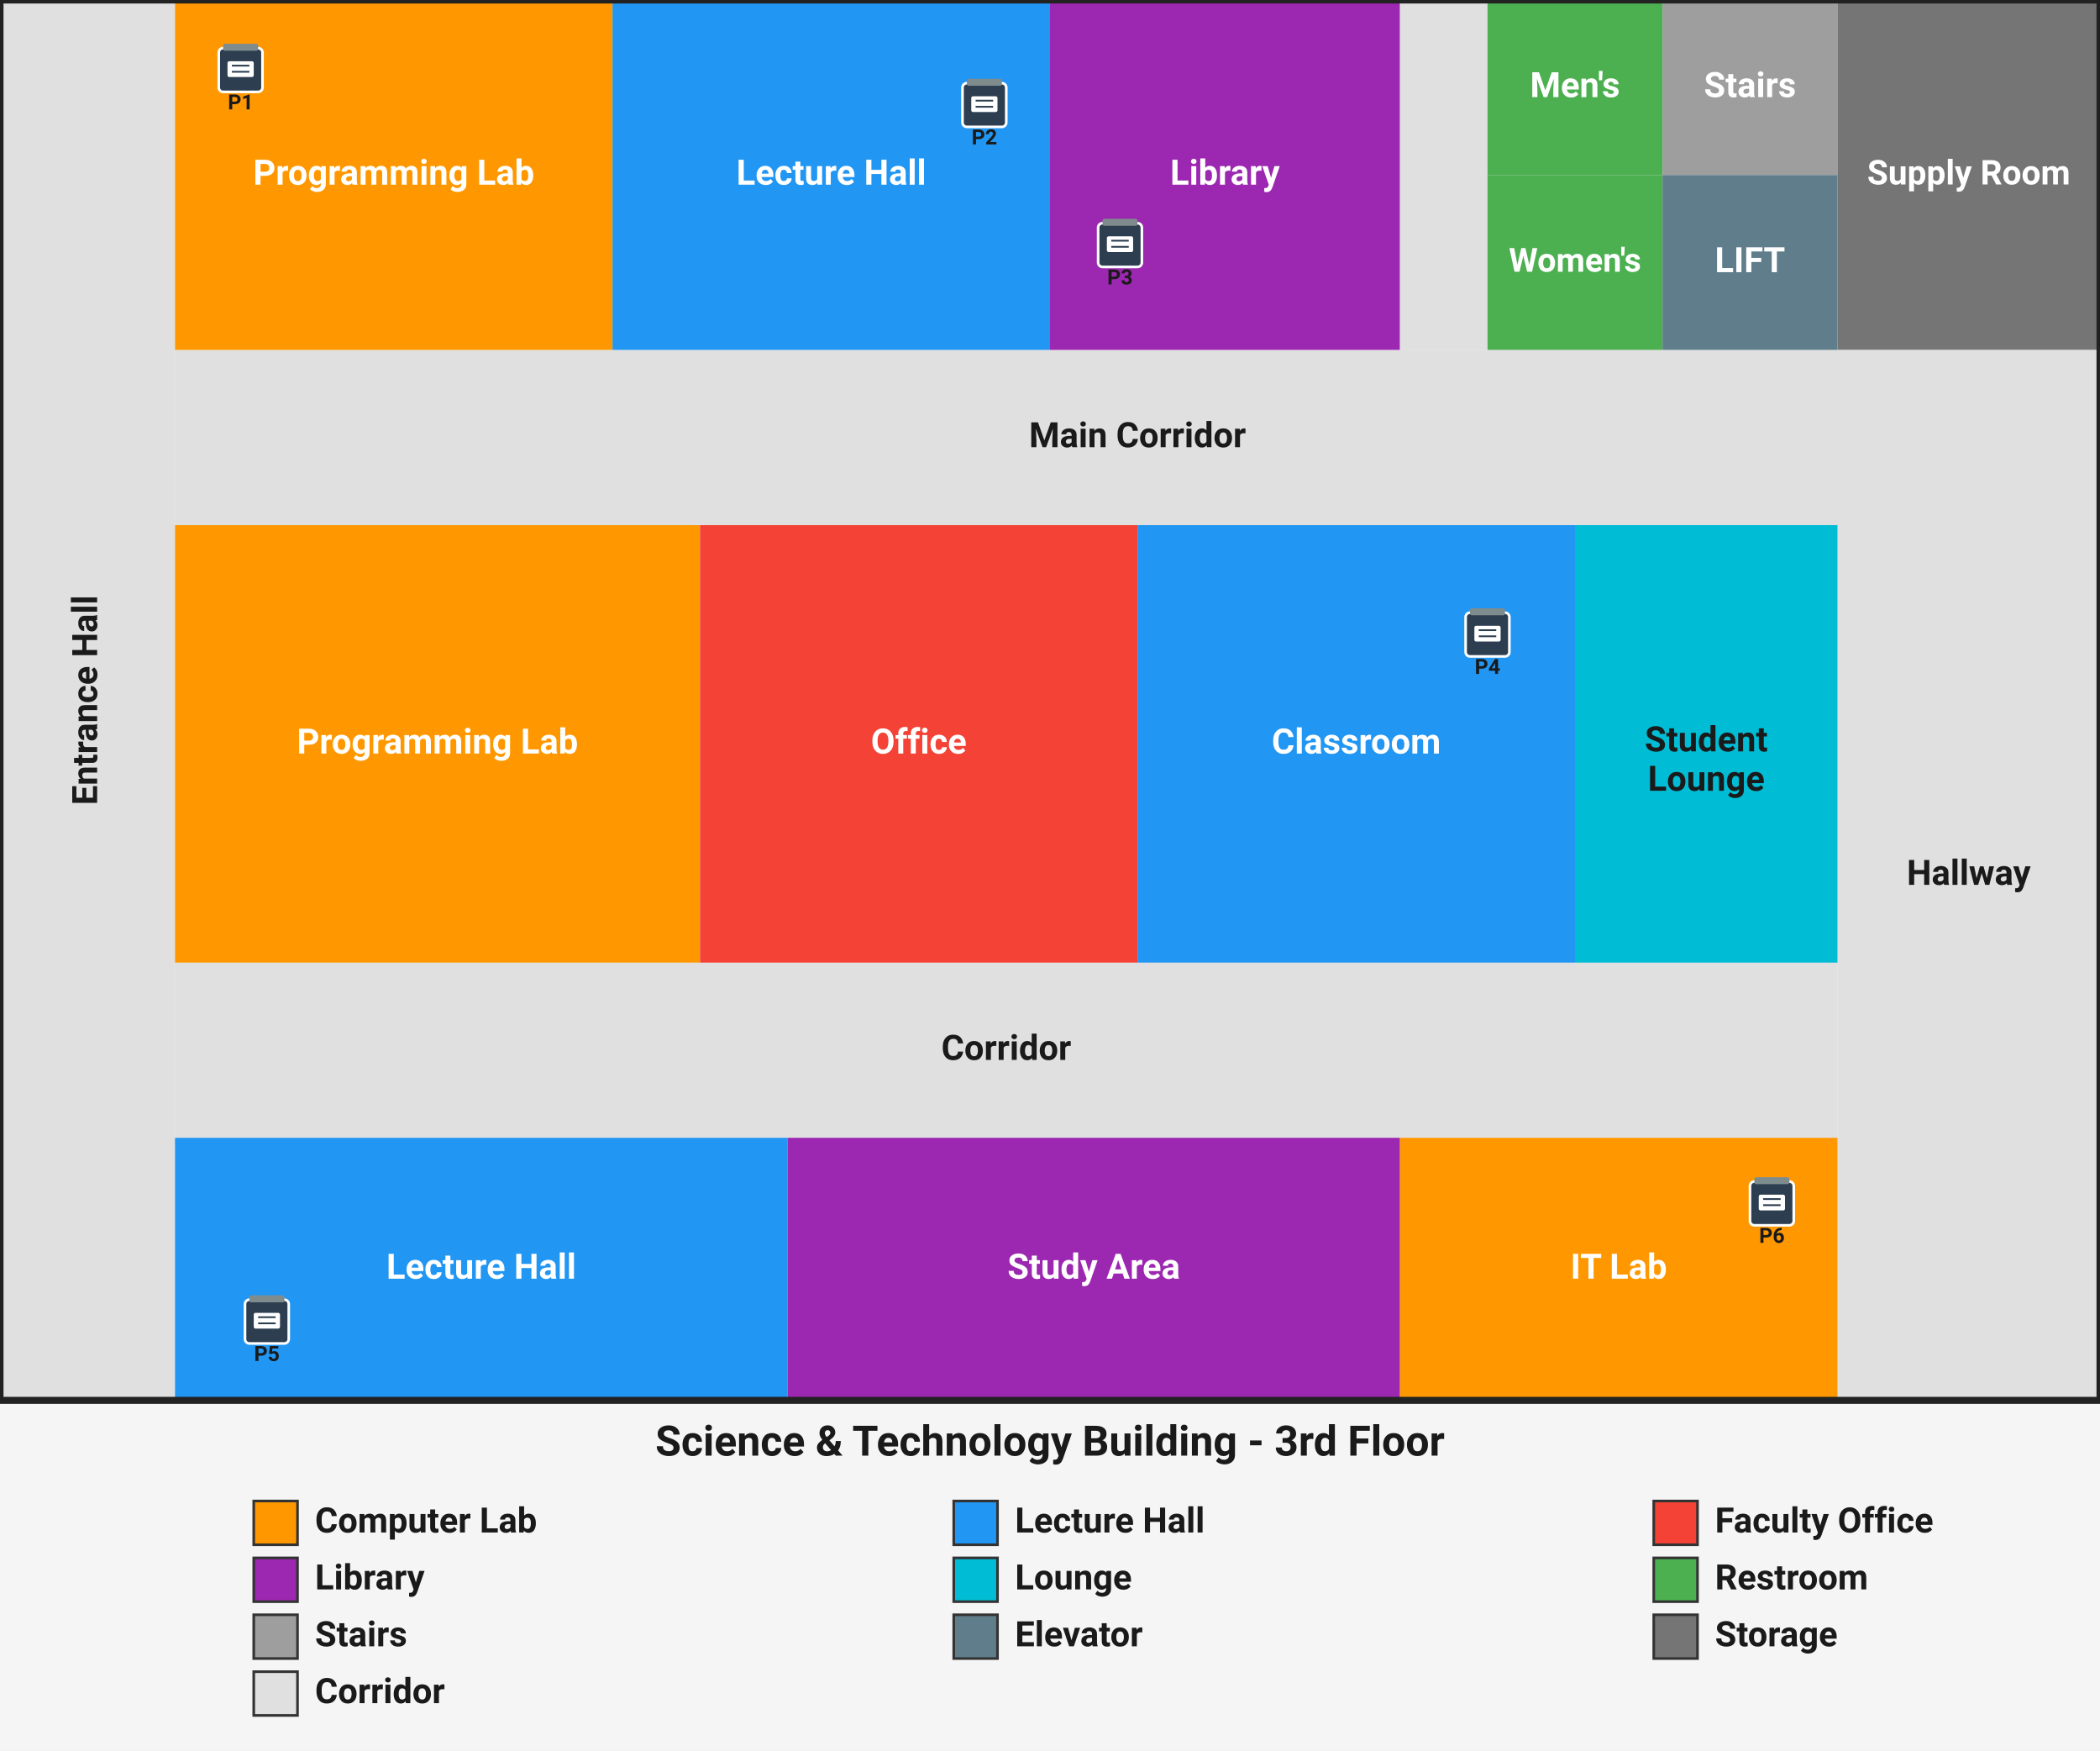
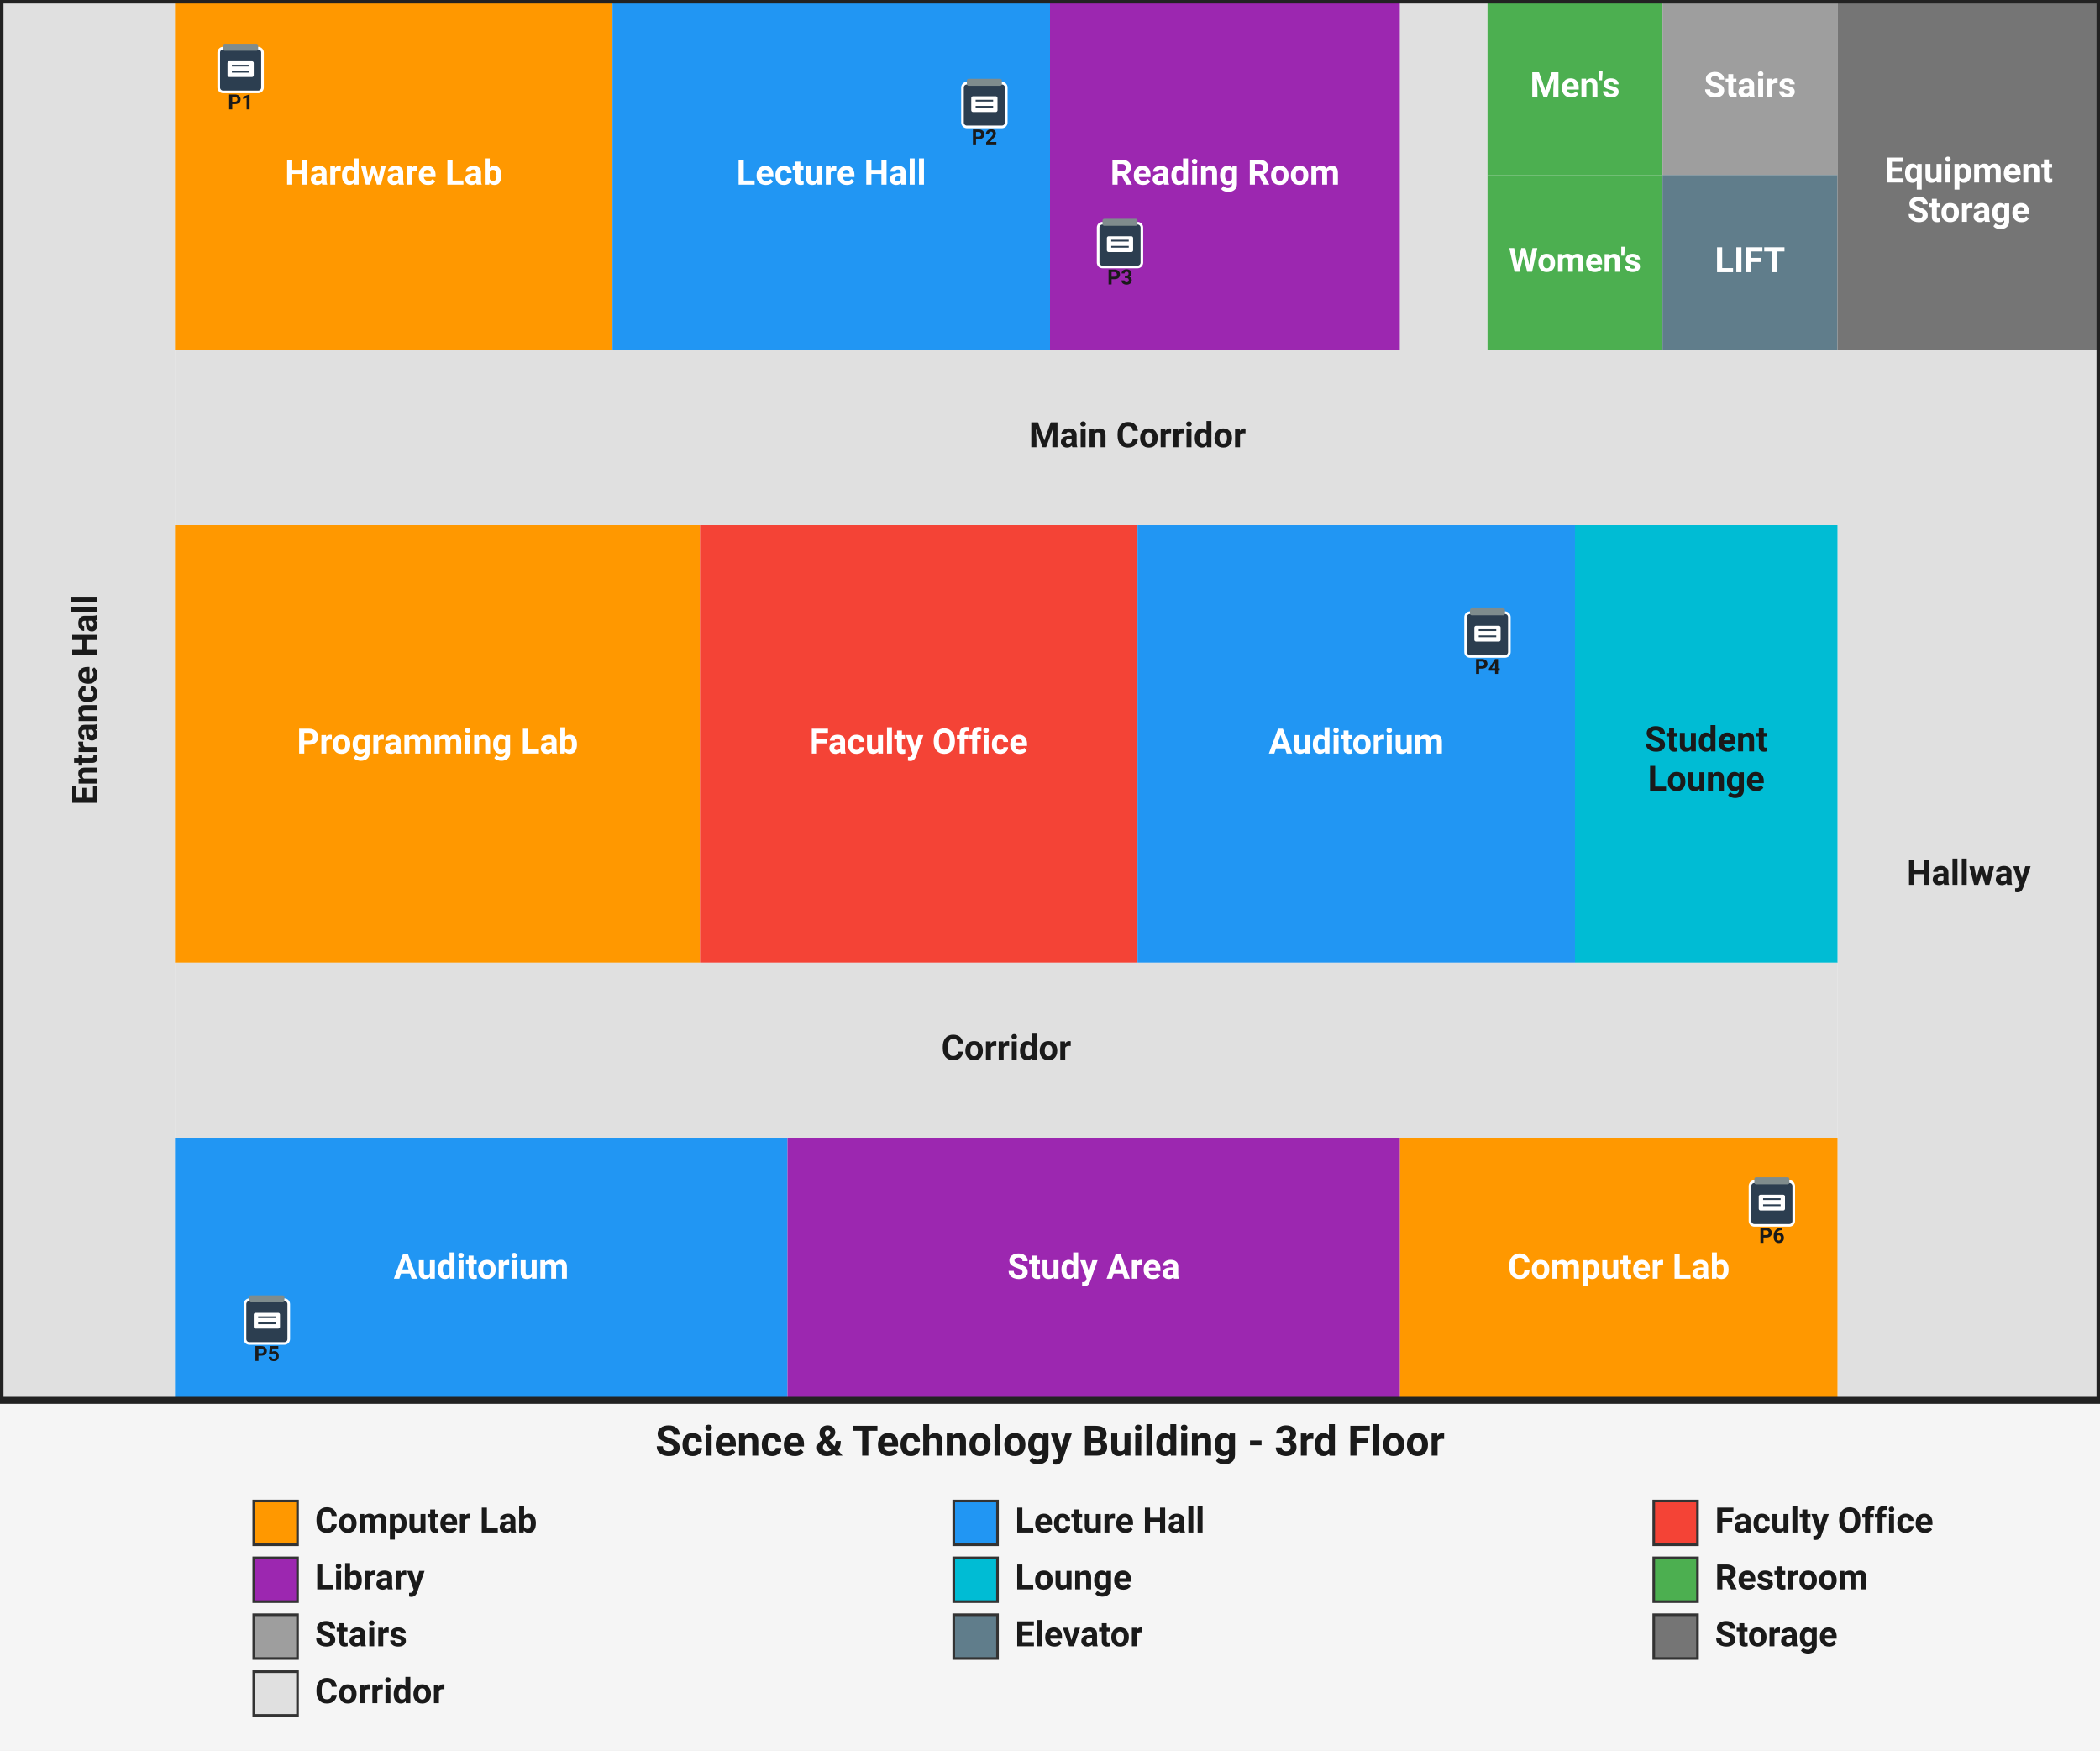
<svg xmlns="http://www.w3.org/2000/svg" viewBox="0 0 2400 2000" width="2400" height="2000" style="display:block; max-width:100%; height:auto;">
  <defs>
    <style>
      text { 
        -webkit-font-smoothing: antialiased;
        -moz-osx-font-smoothing: grayscale;
      }
    </style>
  </defs>
  <rect x="0" y="0" width="2400" height="2000" fill="#f5f5f5" />
  <rect x="0" y="0" width="200" height="1600" fill="#E0E0E0" stroke="none" />
  <text x="100.0" y="800.0" font-family="Roboto,Segoe UI,Arial,sans-serif" font-size="40" font-weight="600" fill="#1a1a1a" text-anchor="middle" dominant-baseline="middle" transform="rotate(-90 100.0 800.0)">
              Entrance Hall
            </text>
  <rect x="200" y="0" width="500" height="400" fill="#FF9800" stroke="none" />
  <text x="450.0" y="200.0" font-family="Roboto,Segoe UI,Arial,sans-serif" font-size="40" font-weight="600" fill="white" text-anchor="middle" dominant-baseline="middle">
-               Programming Lab
+               Hardware Lab
            </text>
  <rect x="700" y="0" width="500" height="400" fill="#2196F3" stroke="none" />
  <text x="950.0" y="200.0" font-family="Roboto,Segoe UI,Arial,sans-serif" font-size="40" font-weight="600" fill="white" text-anchor="middle" dominant-baseline="middle">
              Lecture Hall
            </text>
  <rect x="1200" y="0" width="400" height="400" fill="#9C27B0" stroke="none" />
  <text x="1400.0" y="200.0" font-family="Roboto,Segoe UI,Arial,sans-serif" font-size="40" font-weight="600" fill="white" text-anchor="middle" dominant-baseline="middle">
-               Library
+               Reading Room
            </text>
  <rect x="1600" y="0" width="100" height="400" fill="#E0E0E0" stroke="none" />
  <rect x="1700" y="0" width="200" height="200" fill="#4CAF50" stroke="none" />
  <text x="1800.0" y="100.0" font-family="Roboto,Segoe UI,Arial,sans-serif" font-size="40" font-weight="600" fill="white" text-anchor="middle" dominant-baseline="middle">
              Men's
            </text>
  <rect x="1700" y="200" width="200" height="200" fill="#4CAF50" stroke="none" />
  <text x="1800.0" y="300.0" font-family="Roboto,Segoe UI,Arial,sans-serif" font-size="38" font-weight="600" fill="white" text-anchor="middle" dominant-baseline="middle">
              Women's
            </text>
  <rect x="1900" y="0" width="200" height="200" fill="#9E9E9E" stroke="none" />
  <text x="2000.0" y="100.0" font-family="Roboto,Segoe UI,Arial,sans-serif" font-size="40" font-weight="600" fill="white" text-anchor="middle" dominant-baseline="middle">
              Stairs
            </text>
  <rect x="1900" y="200" width="200" height="200" fill="#607D8B" stroke="none" />
  <text x="2000.0" y="300.0" font-family="Roboto,Segoe UI,Arial,sans-serif" font-size="40" font-weight="600" fill="white" text-anchor="middle" dominant-baseline="middle">
              LIFT
            </text>
  <rect x="2100" y="0" width="300" height="400" fill="#757575" stroke="none" />
-   <text x="2250.0" y="200.0" font-family="Roboto,Segoe UI,Arial,sans-serif" font-size="39" font-weight="600" fill="white" text-anchor="middle" dominant-baseline="middle">
-               Supply Room
-             </text>
+   <g>
+     <text x="2250.0" y="197.5" font-family="Roboto,Segoe UI,Arial,sans-serif" font-size="40" font-weight="600" fill="white" text-anchor="middle" dominant-baseline="middle">
+                   Equipment
+                 </text>
+     <text x="2250.0" y="242.5" font-family="Roboto,Segoe UI,Arial,sans-serif" font-size="40" font-weight="600" fill="white" text-anchor="middle" dominant-baseline="middle">
+                   Storage
+                 </text>
+   </g>
  <rect x="200" y="400" width="2200" height="200" fill="#E0E0E0" stroke="none" />
  <text x="1300.0" y="500.0" font-family="Roboto,Segoe UI,Arial,sans-serif" font-size="40" font-weight="600" fill="#1a1a1a" text-anchor="middle" dominant-baseline="middle">
              Main Corridor
            </text>
  <rect x="1600" y="400" width="100" height="100" fill="#E0E0E0" stroke="none" />
  <rect x="2100" y="400" width="300" height="1200" fill="#E0E0E0" stroke="none" />
  <text x="2250.0" y="1000.0" font-family="Roboto,Segoe UI,Arial,sans-serif" font-size="40" font-weight="600" fill="#1a1a1a" text-anchor="middle" dominant-baseline="middle">
              Hallway
            </text>
  <rect x="200" y="600" width="600" height="500" fill="#FF9800" stroke="none" />
  <text x="500.0" y="850.0" font-family="Roboto,Segoe UI,Arial,sans-serif" font-size="40" font-weight="600" fill="white" text-anchor="middle" dominant-baseline="middle">
              Programming Lab
            </text>
  <rect x="800" y="600" width="500" height="500" fill="#F44336" stroke="none" />
  <text x="1050.0" y="850.0" font-family="Roboto,Segoe UI,Arial,sans-serif" font-size="40" font-weight="600" fill="white" text-anchor="middle" dominant-baseline="middle">
-               Office
+               Faculty Office
            </text>
  <rect x="1300" y="600" width="500" height="500" fill="#2196F3" stroke="none" />
  <text x="1550.0" y="850.0" font-family="Roboto,Segoe UI,Arial,sans-serif" font-size="40" font-weight="600" fill="white" text-anchor="middle" dominant-baseline="middle">
-               Classroom
+               Auditorium
            </text>
  <rect x="1800" y="600" width="300" height="500" fill="#00BCD4" stroke="none" />
  <g>
    <text x="1950.0" y="847.5" font-family="Roboto,Segoe UI,Arial,sans-serif" font-size="40" font-weight="600" fill="#1a1a1a" text-anchor="middle" dominant-baseline="middle">
                  Student
                </text>
    <text x="1950.0" y="892.5" font-family="Roboto,Segoe UI,Arial,sans-serif" font-size="40" font-weight="600" fill="#1a1a1a" text-anchor="middle" dominant-baseline="middle">
                  Lounge
                </text>
  </g>
  <rect x="200" y="1100" width="1900" height="200" fill="#E0E0E0" stroke="none" />
  <text x="1150.0" y="1200.0" font-family="Roboto,Segoe UI,Arial,sans-serif" font-size="40" font-weight="600" fill="#1a1a1a" text-anchor="middle" dominant-baseline="middle">
              Corridor
            </text>
  <rect x="200" y="1300" width="700" height="300" fill="#2196F3" stroke="none" />
  <text x="550.0" y="1450.0" font-family="Roboto,Segoe UI,Arial,sans-serif" font-size="40" font-weight="600" fill="white" text-anchor="middle" dominant-baseline="middle">
-               Lecture Hall
+               Auditorium
            </text>
  <rect x="900" y="1300" width="700" height="300" fill="#9C27B0" stroke="none" />
  <text x="1250.0" y="1450.0" font-family="Roboto,Segoe UI,Arial,sans-serif" font-size="40" font-weight="600" fill="white" text-anchor="middle" dominant-baseline="middle">
              Study Area
            </text>
  <rect x="1600" y="1300" width="500" height="300" fill="#FF9800" stroke="none" />
  <text x="1850.0" y="1450.0" font-family="Roboto,Segoe UI,Arial,sans-serif" font-size="40" font-weight="600" fill="white" text-anchor="middle" dominant-baseline="middle">
-               IT Lab
+               Computer Lab
            </text>
  <rect x="250.0" y="55.0" width="50" height="50" fill="#2C3E50" stroke="#FFF" stroke-width="3" rx="5" />
  <rect x="255.0" y="50.0" width="40" height="8" fill="#7F8C8D" rx="2" />
  <rect x="260.0" y="70.0" width="30" height="18" fill="white" rx="2" />
  <line x1="265.0" y1="75.0" x2="285.0" y2="75.0" stroke="#2C3E50" stroke-width="2" />
  <line x1="265.0" y1="82.0" x2="285.0" y2="82.0" stroke="#2C3E50" stroke-width="2" />
  <text x="275.0" y="125.0" font-family="Roboto,Segoe UI,Arial,sans-serif" font-size="24" font-weight="700" fill="#1a1a1a" text-anchor="middle">
      P1
    </text>
  <rect x="1100.0" y="95.0" width="50" height="50" fill="#2C3E50" stroke="#FFF" stroke-width="3" rx="5" />
  <rect x="1105.0" y="90.0" width="40" height="8" fill="#7F8C8D" rx="2" />
  <rect x="1110.0" y="110.0" width="30" height="18" fill="white" rx="2" />
  <line x1="1115.0" y1="115.0" x2="1135.0" y2="115.0" stroke="#2C3E50" stroke-width="2" />
  <line x1="1115.0" y1="122.0" x2="1135.0" y2="122.0" stroke="#2C3E50" stroke-width="2" />
  <text x="1125.0" y="165.0" font-family="Roboto,Segoe UI,Arial,sans-serif" font-size="24" font-weight="700" fill="#1a1a1a" text-anchor="middle">
      P2
    </text>
  <rect x="1255.0" y="255.0" width="50" height="50" fill="#2C3E50" stroke="#FFF" stroke-width="3" rx="5" />
  <rect x="1260.0" y="250.0" width="40" height="8" fill="#7F8C8D" rx="2" />
  <rect x="1265.0" y="270.0" width="30" height="18" fill="white" rx="2" />
  <line x1="1270.0" y1="275.0" x2="1290.0" y2="275.0" stroke="#2C3E50" stroke-width="2" />
  <line x1="1270.0" y1="282.0" x2="1290.0" y2="282.0" stroke="#2C3E50" stroke-width="2" />
  <text x="1280.0" y="325.0" font-family="Roboto,Segoe UI,Arial,sans-serif" font-size="24" font-weight="700" fill="#1a1a1a" text-anchor="middle">
      P3
    </text>
  <rect x="1675.0" y="700.0" width="50" height="50" fill="#2C3E50" stroke="#FFF" stroke-width="3" rx="5" />
  <rect x="1680.0" y="695.0" width="40" height="8" fill="#7F8C8D" rx="2" />
  <rect x="1685.0" y="715.0" width="30" height="18" fill="white" rx="2" />
  <line x1="1690.0" y1="720.0" x2="1710.0" y2="720.0" stroke="#2C3E50" stroke-width="2" />
  <line x1="1690.0" y1="727.0" x2="1710.0" y2="727.0" stroke="#2C3E50" stroke-width="2" />
  <text x="1700.0" y="770.0" font-family="Roboto,Segoe UI,Arial,sans-serif" font-size="24" font-weight="700" fill="#1a1a1a" text-anchor="middle">
      P4
    </text>
  <rect x="280.0" y="1485.0" width="50" height="50" fill="#2C3E50" stroke="#FFF" stroke-width="3" rx="5" />
  <rect x="285.0" y="1480.0" width="40" height="8" fill="#7F8C8D" rx="2" />
  <rect x="290.0" y="1500.0" width="30" height="18" fill="white" rx="2" />
  <line x1="295.0" y1="1505.0" x2="315.0" y2="1505.0" stroke="#2C3E50" stroke-width="2" />
  <line x1="295.0" y1="1512.0" x2="315.0" y2="1512.0" stroke="#2C3E50" stroke-width="2" />
  <text x="305.0" y="1555.0" font-family="Roboto,Segoe UI,Arial,sans-serif" font-size="24" font-weight="700" fill="#1a1a1a" text-anchor="middle">
      P5
    </text>
  <rect x="2000.0" y="1350.0" width="50" height="50" fill="#2C3E50" stroke="#FFF" stroke-width="3" rx="5" />
  <rect x="2005.0" y="1345.0" width="40" height="8" fill="#7F8C8D" rx="2" />
  <rect x="2010.0" y="1365.0" width="30" height="18" fill="white" rx="2" />
  <line x1="2015.0" y1="1370.0" x2="2035.0" y2="1370.0" stroke="#2C3E50" stroke-width="2" />
  <line x1="2015.0" y1="1377.0" x2="2035.0" y2="1377.0" stroke="#2C3E50" stroke-width="2" />
  <text x="2025.0" y="1420.0" font-family="Roboto,Segoe UI,Arial,sans-serif" font-size="24" font-weight="700" fill="#1a1a1a" text-anchor="middle">
      P6
    </text>
  <rect x="0" y="0" width="2400" height="1600" fill="none" stroke="#222" stroke-width="8" />
  <text x="1200.0" y="1650" font-family="Roboto,Segoe UI,Arial,sans-serif" font-size="48" font-weight="700" fill="#1a1a1a" text-anchor="middle" dominant-baseline="middle">
          Science &amp; Technology Building - 3rd Floor
        </text>
  <rect x="290.0" y="1715.0" width="50" height="50" fill="#FF9800" stroke="#333" stroke-width="3" />
  <text x="360.0" y="1740" font-family="Roboto,Segoe UI,Arial,sans-serif" font-size="40" font-weight="700" fill="#1a1a1a" text-anchor="start" dominant-baseline="middle">
          Computer Lab
        </text>
  <rect x="1090.0" y="1715.0" width="50" height="50" fill="#2196F3" stroke="#333" stroke-width="3" />
  <text x="1160.0" y="1740" font-family="Roboto,Segoe UI,Arial,sans-serif" font-size="40" font-weight="700" fill="#1a1a1a" text-anchor="start" dominant-baseline="middle">
          Lecture Hall
        </text>
  <rect x="1890.0" y="1715.0" width="50" height="50" fill="#F44336" stroke="#333" stroke-width="3" />
  <text x="1960.0" y="1740" font-family="Roboto,Segoe UI,Arial,sans-serif" font-size="40" font-weight="700" fill="#1a1a1a" text-anchor="start" dominant-baseline="middle">
          Faculty Office
        </text>
  <rect x="290.0" y="1780.0" width="50" height="50" fill="#9C27B0" stroke="#333" stroke-width="3" />
  <text x="360.0" y="1805" font-family="Roboto,Segoe UI,Arial,sans-serif" font-size="40" font-weight="700" fill="#1a1a1a" text-anchor="start" dominant-baseline="middle">
          Library
        </text>
  <rect x="1090.0" y="1780.0" width="50" height="50" fill="#00BCD4" stroke="#333" stroke-width="3" />
  <text x="1160.0" y="1805" font-family="Roboto,Segoe UI,Arial,sans-serif" font-size="40" font-weight="700" fill="#1a1a1a" text-anchor="start" dominant-baseline="middle">
          Lounge
        </text>
  <rect x="1890.0" y="1780.0" width="50" height="50" fill="#4CAF50" stroke="#333" stroke-width="3" />
  <text x="1960.0" y="1805" font-family="Roboto,Segoe UI,Arial,sans-serif" font-size="40" font-weight="700" fill="#1a1a1a" text-anchor="start" dominant-baseline="middle">
          Restroom
        </text>
  <rect x="290.0" y="1845.0" width="50" height="50" fill="#9E9E9E" stroke="#333" stroke-width="3" />
  <text x="360.0" y="1870" font-family="Roboto,Segoe UI,Arial,sans-serif" font-size="40" font-weight="700" fill="#1a1a1a" text-anchor="start" dominant-baseline="middle">
          Stairs
        </text>
  <rect x="1090.0" y="1845.0" width="50" height="50" fill="#607D8B" stroke="#333" stroke-width="3" />
  <text x="1160.0" y="1870" font-family="Roboto,Segoe UI,Arial,sans-serif" font-size="40" font-weight="700" fill="#1a1a1a" text-anchor="start" dominant-baseline="middle">
          Elevator
        </text>
  <rect x="1890.0" y="1845.0" width="50" height="50" fill="#757575" stroke="#333" stroke-width="3" />
  <text x="1960.0" y="1870" font-family="Roboto,Segoe UI,Arial,sans-serif" font-size="40" font-weight="700" fill="#1a1a1a" text-anchor="start" dominant-baseline="middle">
          Storage
        </text>
  <rect x="290.0" y="1910.0" width="50" height="50" fill="#E0E0E0" stroke="#333" stroke-width="3" />
  <text x="360.0" y="1935" font-family="Roboto,Segoe UI,Arial,sans-serif" font-size="40" font-weight="700" fill="#1a1a1a" text-anchor="start" dominant-baseline="middle">
          Corridor
        </text>
</svg>
